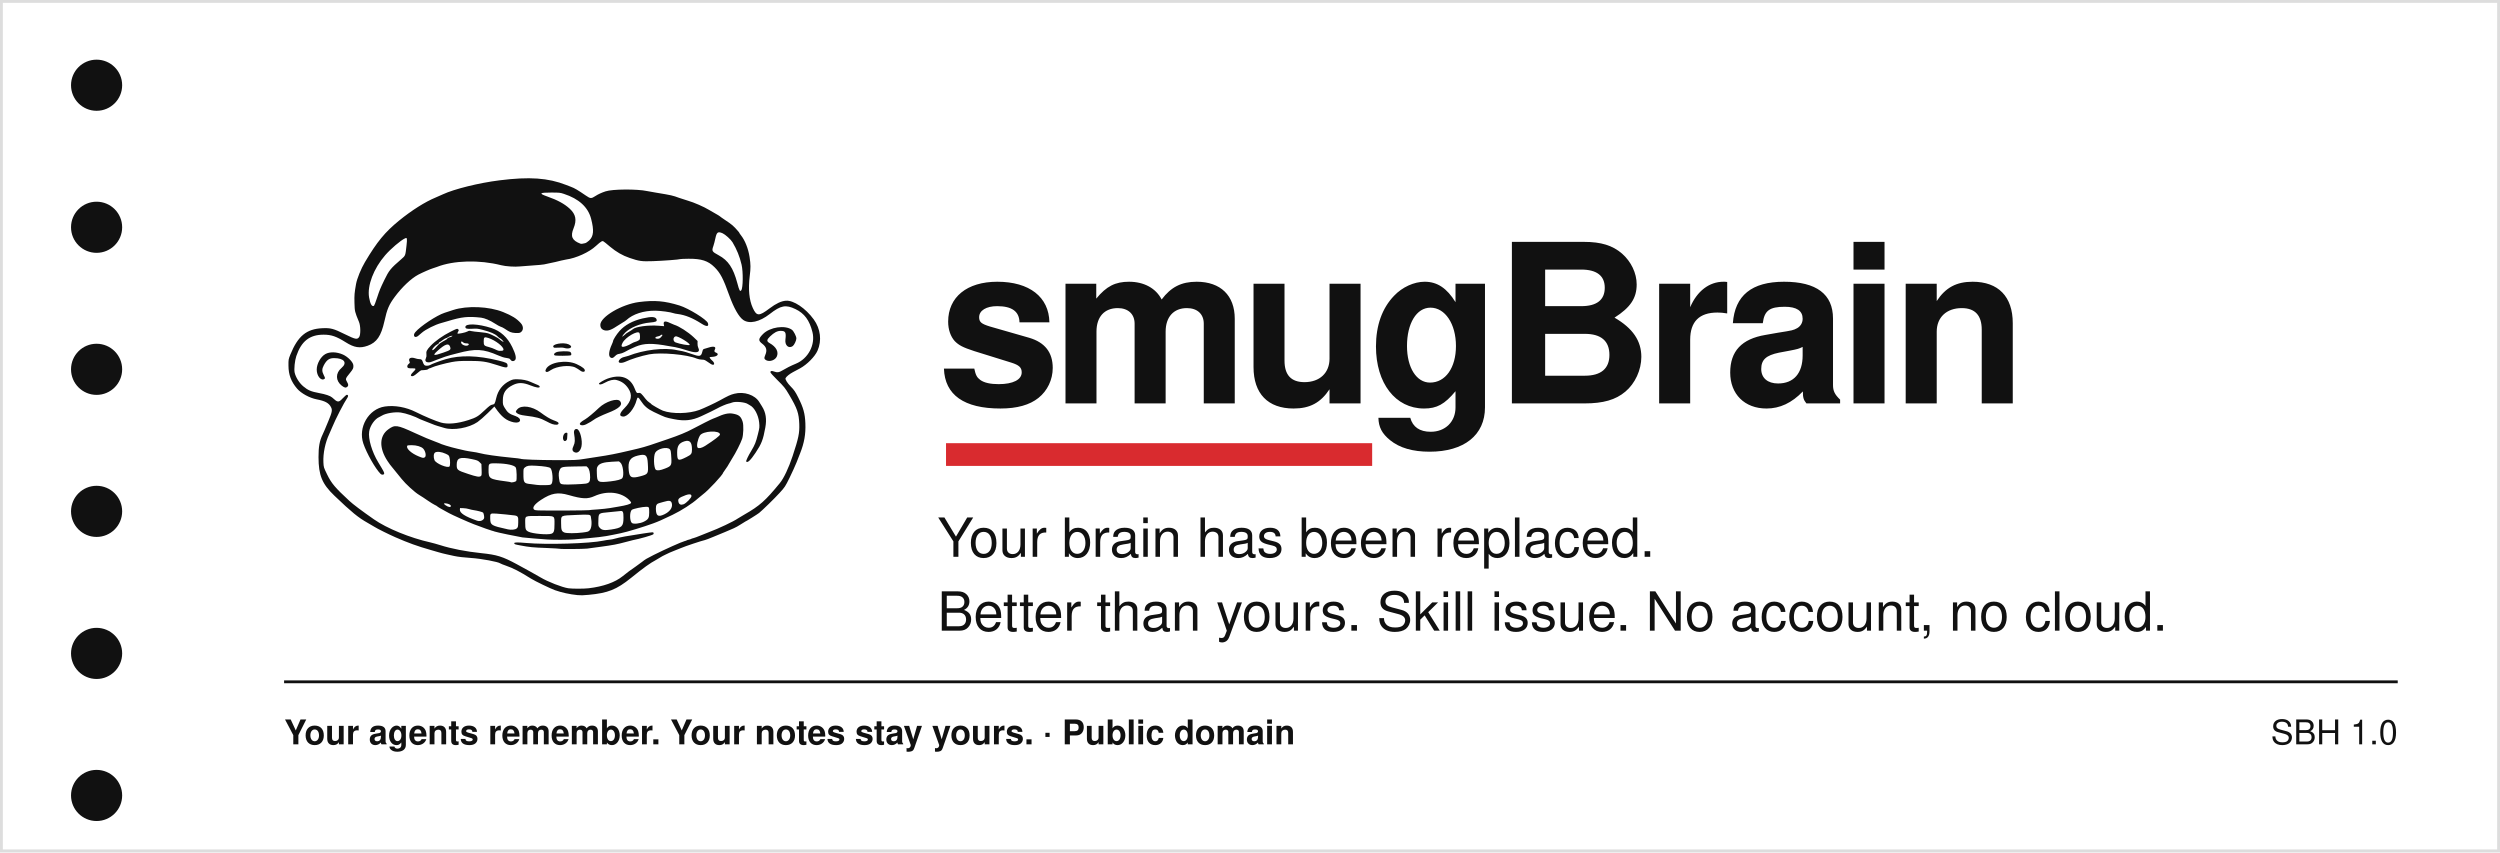
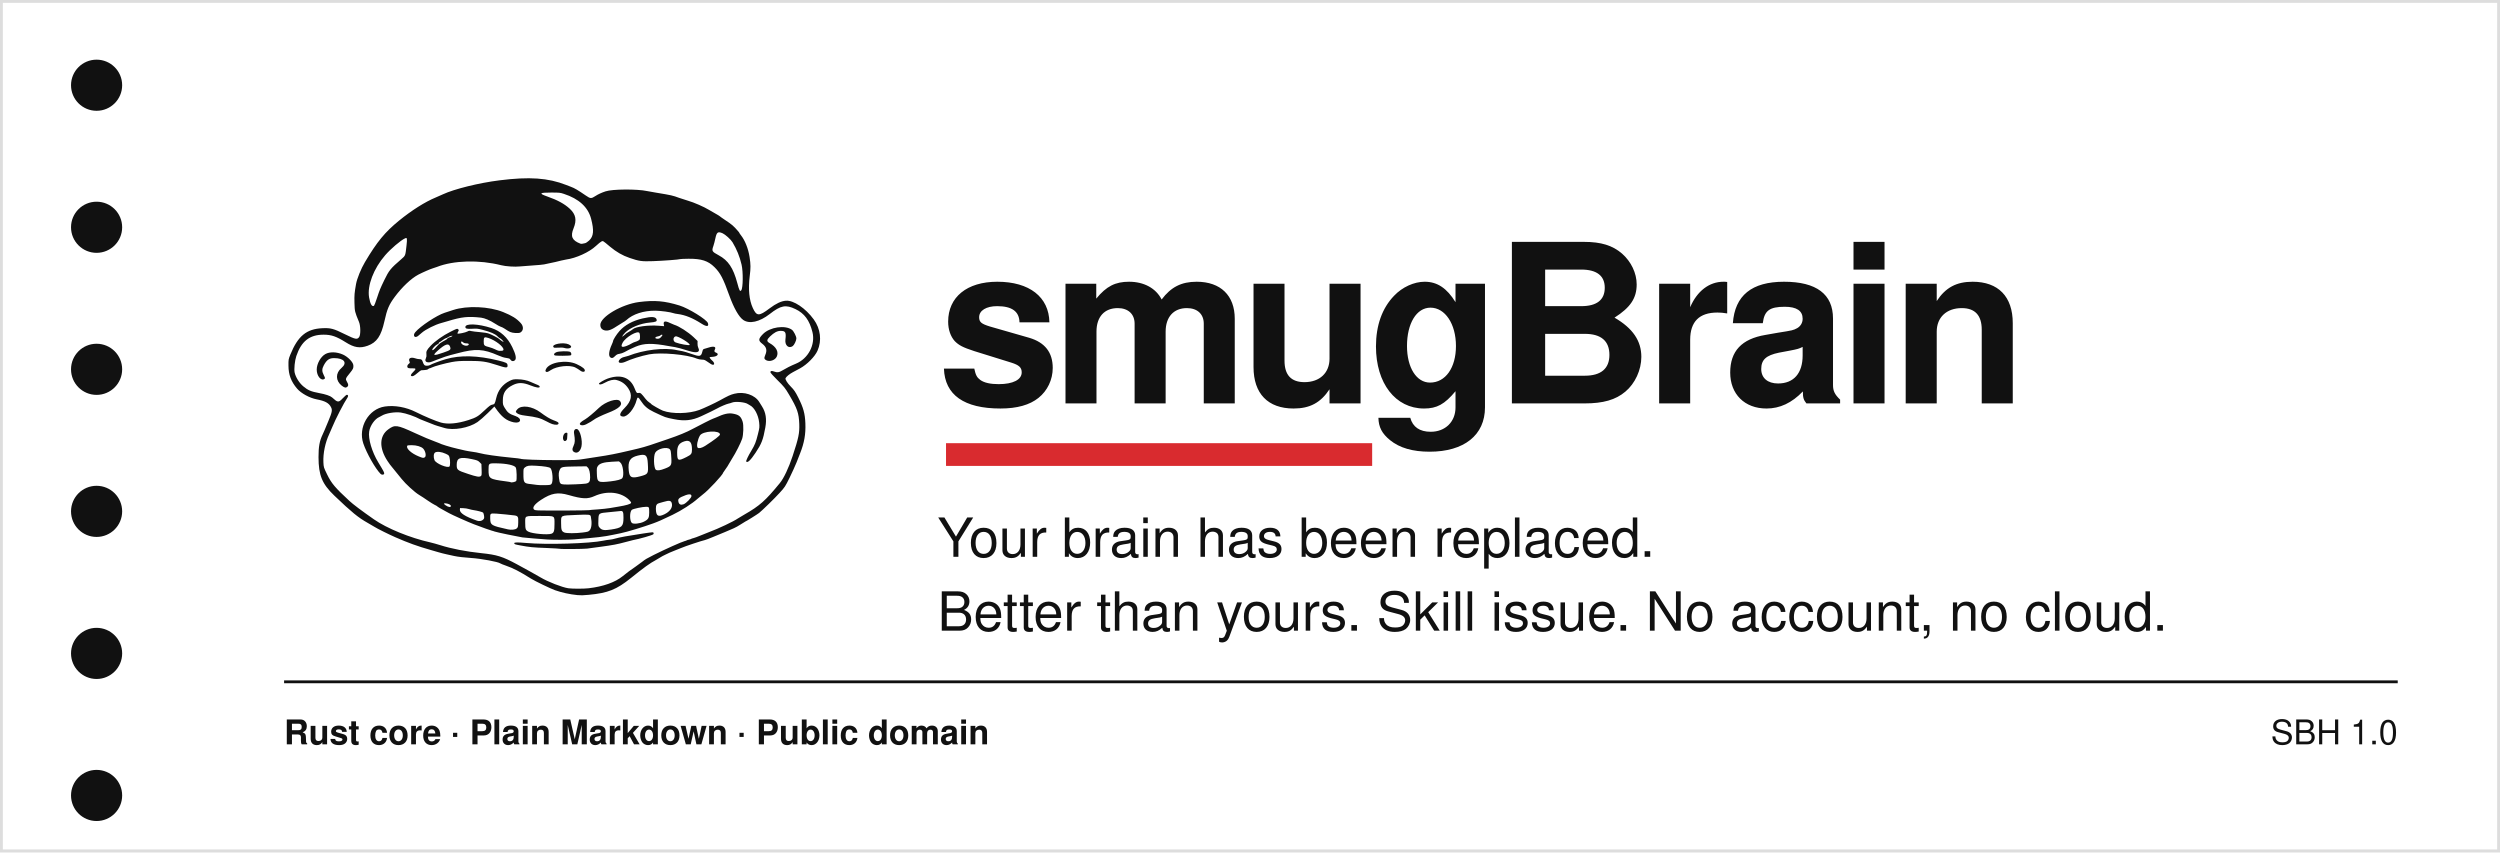
<svg xmlns="http://www.w3.org/2000/svg" viewBox="0 0 880 300" width="880" height="300" font-family="Helvetica Neue, Helvetica, Arial, sans-serif" role="img" aria-label="smugBrain">
  <rect width="880" height="300" fill="#FFFFFF" />
  <rect x=".5" y=".5" width="879" height="299" fill="none" stroke="#DDD" />
  <circle cx="34" cy="30" r="9" fill="#111111" />
  <circle cx="34" cy="80" r="9" fill="#111111" />
  <circle cx="34" cy="130" r="9" fill="#111111" />
  <circle cx="34" cy="180" r="9" fill="#111111" />
  <circle cx="34" cy="230" r="9" fill="#111111" />
  <circle cx="34" cy="280" r="9" fill="#111111" />
  <svg x="100" y="60" width="190" height="152" viewBox="0 0 1060 845">
    <rect width="1060" height="845" fill="#fff" />
    <path fill="#111111" fill-rule="evenodd" d="M576.0,832.4C561.4,831.0 544.5,827.3 532.0,822.8C523.0,819.6 492.6,804.9 485.0,800.1C462.5,786.0 450.1,779.6 435.4,774.5C430.2,772.7 425.4,770.8 424.7,770.2C420.7,767.1 387.3,760.8 367.0,759.5C353.1,758.6 341.4,757.2 334.0,755.6C330.4,754.8 323.9,753.4 319.5,752.4C315.1,751.5 307.7,749.6 303.0,748.2C298.3,746.9 291.8,745.0 288.5,744.0C262.1,736.5 243.6,729.8 218.5,718.8C205.3,713.0 183.5,702.2 177.5,698.4C174.2,696.4 168.1,692.8 164.0,690.5C145.4,680.0 133.1,670.0 98.7,637.1C74.5,613.9 67.7,597.2 67.6,561.5C67.6,540.7 69.6,529.8 75.7,517.0C77.2,514.0 78.9,510.1 79.5,508.5C80.2,506.9 83.6,498.8 87.0,490.5C94.3,473.1 95.1,469.0 92.1,463.3C88.0,455.2 80.4,451.1 64.0,448.0C50.1,445.3 33.5,436.3 25.5,426.9C13.7,413.1 8.7,399.6 8.6,382.0C8.5,369.8 8.6,369.3 12.3,360.1C27.1,323.6 44.0,309.7 75.1,308.3C91.4,307.5 97.2,309.1 119.6,320.2C140.1,330.3 143.5,331.0 147.4,325.7C150.5,321.5 150.4,303.9 147.1,296.0C138.8,275.9 138.7,275.6 138.2,258.5C137.8,243.1 138.2,239.1 141.3,221.5C143.2,210.8 151.2,191.2 158.8,178.5C182.5,138.5 198.2,119.5 225.9,96.9C250.6,76.8 276.7,60.3 297.7,51.6C302.5,49.6 309.0,46.8 312.0,45.3C334.4,34.9 382.4,23.0 423.0,17.9C481.8,10.5 518.3,13.0 554.0,27.0C557.0,28.2 561.2,29.8 563.3,30.6C570.4,33.2 576.8,37.0 592.6,47.8C601.6,54.0 603.1,54.1 611.4,48.7C616.6,45.3 623.1,42.3 631.1,39.6C644.5,35.0 693.3,34.7 713.0,39.0C715.5,39.5 723.4,40.9 730.5,42.1C761.3,47.2 763.0,47.6 775.7,52.3C779.5,53.7 787.3,56.2 793.1,57.9C804.5,61.1 824.8,70.0 834.4,75.9C837.8,78.0 843.6,81.4 847.4,83.4C851.1,85.4 854.8,87.7 855.6,88.4C856.3,89.1 860.8,92.4 865.7,95.6C879.4,104.6 882.7,107.4 891.7,117.9C893.0,119.3 894.0,120.8 894.0,121.1C894.0,121.4 895.3,123.4 896.9,125.4C905.1,135.7 911.5,151.7 914.1,168.5C916.4,183.3 916.4,190.1 914.4,206.0C911.2,231.6 913.3,253.1 920.5,268.7C928.0,284.9 932.6,285.1 953.2,269.5C966.1,259.8 976.2,255.0 985.5,254.3C1000.4,253.1 1024.2,269.1 1040.1,291.0C1053.5,309.5 1056.3,332.6 1047.5,352.5C1042.4,364.1 1026.9,379.7 1013.3,387.1C1009.3,389.2 1003.0,392.6 999.3,394.6C992.4,398.3 986.7,403.0 984.8,406.3C983.6,408.6 988.2,416.0 995.1,423.0C1001.5,429.4 1004.1,433.3 1009.5,444.0C1019.8,464.4 1023.0,476.0 1023.7,495.5C1024.5,516.4 1021.5,533.5 1013.4,553.9C1012.0,557.5 1008.8,565.7 1006.3,572.0C1003.8,578.3 997.7,591.7 992.8,601.7C984.1,619.3 983.5,620.3 973.1,631.7C962.8,643.0 939.6,665.6 932.8,671.1C929.4,673.8 906.7,688.0 905.7,688.0C905.5,688.0 901.5,690.4 897.0,693.4C892.5,696.4 886.3,699.8 883.2,701.1C880.1,702.3 877.0,703.6 876.5,704.0C876.0,704.4 871.2,706.4 866.0,708.5C860.8,710.6 850.4,714.8 843.0,718.0C835.6,721.1 828.1,724.0 826.5,724.3C819.3,725.9 788.1,736.3 780.0,739.8C778.6,740.4 773.3,742.5 768.2,744.5C763.1,746.5 758.1,748.5 757.2,749.0C756.3,749.5 752.6,751.2 749.0,752.9C745.4,754.5 740.7,757.1 738.6,758.5C736.6,759.9 732.7,762.2 730.2,763.5C718.7,769.6 706.2,778.6 681.3,798.7C652.9,821.6 636.0,828.4 597.9,831.9C586.6,833.0 583.3,833.0 576.0,832.4ZM598.0,819.0C626.8,815.6 649.9,807.4 664.9,795.3C674.6,787.5 680.6,783.0 690.5,776.3C694.3,773.6 700.0,769.5 703.2,767.0C709.1,762.3 712.0,760.5 726.0,753.5C748.2,742.4 780.7,727.8 786.5,726.4C788.1,726.0 790.0,725.4 790.5,725.0C791.0,724.6 793.1,723.9 795.0,723.5C796.9,723.1 799.0,722.4 799.5,722.0C800.0,721.6 802.1,720.9 804.0,720.5C805.9,720.1 812.2,717.7 818.0,715.3C823.8,712.8 831.6,709.7 835.5,708.3C852.2,702.2 882.9,687.7 891.0,682.0C892.4,681.0 898.0,677.7 903.5,674.5C933.8,657.2 945.1,647.2 973.5,612.5C981.3,603.1 990.9,582.7 998.6,559.5C1010.4,523.6 1012.3,514.7 1011.7,496.5C1010.9,475.0 1007.8,466.0 991.8,439.0C983.9,425.6 981.8,423.0 968.3,409.7C960.9,402.4 955.0,395.8 955.0,394.8C955.0,392.0 957.6,391.6 962.3,393.4C968.5,395.7 971.8,395.3 978.0,391.5C985.2,387.1 995.7,381.8 1005.0,378.0C1029.3,368.1 1043.7,340.7 1037.6,316.0C1031.8,292.7 1021.8,279.2 1004.3,270.8C985.1,261.6 975.5,263.4 953.6,280.5C933.7,296.0 913.7,300.5 901.7,292.1C893.1,286.2 883.2,268.7 874.3,244.0C862.4,210.7 856.7,199.8 845.2,188.4C832.6,175.9 819.5,171.7 794.1,171.9C785.6,172.0 778.4,172.3 777.9,172.6C776.3,173.5 744.2,176.0 724.5,176.6C702.0,177.4 697.4,176.7 678.6,170.3C664.7,165.6 652.4,158.5 640.1,148.2C625.6,136.0 626.5,136.6 623.3,137.9C621.7,138.6 616.8,142.6 612.3,146.8C599.3,159.0 573.3,170.9 553.5,173.5C550.8,173.9 546.5,174.8 544.0,175.5C540.2,176.7 529.4,179.1 510.5,183.0C508.3,183.5 498.6,184.4 489.0,185.0C479.4,185.6 467.7,186.5 463.0,187.0C453.3,188.1 435.2,186.9 426.3,184.6C383.3,173.7 332.9,175.0 300.0,188.0C297.0,189.2 293.1,190.5 291.4,190.9C287.7,191.9 271.8,198.8 263.6,203.1C249.6,210.5 231.7,227.4 217.3,246.8C205.9,262.3 202.3,270.7 197.0,294.7C190.5,323.8 182.0,336.2 164.2,342.7C149.0,348.2 137.7,346.5 121.0,335.9C102.5,324.3 92.9,321.0 77.5,321.0C50.2,321.0 33.9,333.8 24.0,363.0C21.0,371.9 19.3,388.6 20.7,395.3C22.7,404.4 29.6,415.6 37.5,422.3C46.7,430.1 52.8,432.7 68.9,435.7C81.2,437.9 90.9,441.2 94.3,444.3C105.2,454.4 107.0,454.6 115.0,446.1C118.6,442.2 122.4,439.0 123.3,439.0C126.0,439.0 126.4,441.7 124.4,444.7C117.7,454.4 100.6,487.6 94.9,501.8C93.3,505.8 90.5,512.3 88.6,516.3C80.8,532.8 76.4,554.1 77.2,571.5C77.7,581.5 77.7,581.5 84.5,595.5C93.0,613.0 100.1,621.4 128.1,647.3C135.4,654.1 151.9,666.5 176.2,683.5C201.6,701.3 247.5,720.1 287.5,729.0C291.9,730.0 300.4,732.4 306.5,734.3C328.4,741.3 357.9,747.0 387.0,750.0C418.0,753.2 428.7,756.5 457.1,771.8C476.0,782.0 494.6,792.4 503.5,797.6C518.0,806.3 546.0,817.2 558.3,819.0C566.1,820.1 588.4,820.1 598.0,819.0ZM540.8,741.4C540.5,741.1 529.0,740.5 515.4,739.9C489.3,739.0 481.2,738.2 464.1,734.9C452.7,732.8 452.0,732.5 452.0,730.4C452.0,728.7 459.0,728.6 474.8,730.0C515.6,733.7 600.6,731.2 627.0,725.5C630.6,724.7 636.0,723.9 639.0,723.6C642.0,723.4 646.8,722.5 649.5,721.6C657.8,719.1 675.8,715.8 705.5,711.4C725.1,708.5 724.9,708.6 725.6,710.5C726.0,711.5 725.7,712.6 724.9,713.1C721.4,715.4 698.8,721.8 684.5,724.6C682.9,725.0 676.1,726.7 669.5,728.5C654.5,732.6 645.6,734.3 621.0,737.6C610.3,739.0 598.6,740.6 595.0,741.1C587.9,742.0 541.7,742.3 540.8,741.4ZM518.0,723.3C507.0,722.7 473.4,719.8 468.0,719.1C458.3,717.6 417.6,709.1 413.5,707.6C411.3,706.7 408.9,706.1 408.3,706.0C407.1,706.0 388.3,699.2 372.0,693.0C361.7,689.1 329.1,674.5 324.5,671.8C323.4,671.1 320.2,669.4 317.5,668.0C308.8,663.4 301.0,658.8 300.5,657.9C300.2,657.5 298.0,656.2 295.7,655.2C293.4,654.1 287.2,650.3 282.0,646.7C276.8,643.0 269.1,638.0 264.9,635.5C256.5,630.5 238.3,613.8 231.0,604.5C228.5,601.3 223.8,595.5 220.5,591.6C217.1,587.7 213.1,582.7 211.5,580.5C209.8,578.3 208.2,576.3 207.9,576.0C207.6,575.7 205.4,572.6 203.1,569.1C186.4,543.7 186.9,520.0 204.4,507.1C217.5,497.4 221.6,497.9 256.5,514.0C272.0,521.2 288.6,528.2 295.7,530.6C300.0,532.1 303.9,533.6 304.5,534.0C307.0,535.8 326.6,541.9 340.0,544.9C345.2,546.1 352.2,547.7 355.5,548.5C358.8,549.2 365.3,550.4 370.0,551.0C374.7,551.6 380.8,552.7 383.5,553.5C394.4,556.4 417.7,559.7 447.0,562.6C456.0,563.4 463.8,564.4 464.3,564.7C466.5,566.1 499.9,567.3 535.0,567.4C571.2,567.4 575.7,567.2 588.5,565.1C596.2,563.9 608.1,562.0 615.0,561.0C638.1,557.6 652.3,554.8 679.0,548.5C682.0,547.8 689.5,546.1 695.5,544.6C701.5,543.2 711.9,540.2 718.5,538.0C725.1,535.7 740.6,530.5 753.0,526.3C774.7,519.0 790.7,512.4 802.8,505.8C813.3,500.1 841.2,486.0 842.2,486.0C842.7,486.0 845.5,484.9 848.3,483.6C863.6,476.5 872.5,474.5 881.4,476.1C893.2,478.2 897.1,481.4 900.5,491.9C902.7,498.6 902.1,517.6 899.5,525.5C896.9,533.4 886.5,554.0 880.2,563.6C877.1,568.5 873.9,573.9 873.1,575.5C872.4,577.1 869.6,581.5 866.9,585.1C864.2,588.8 862.0,592.0 862.0,592.3C862.0,595.8 832.7,627.2 822.5,634.6C820.3,636.2 815.8,639.9 812.5,642.8C801.3,652.9 780.4,666.3 763.0,674.7C740.6,685.4 735.9,687.5 724.5,691.7C706.9,698.2 672.8,708.6 661.0,710.9C658.5,711.4 651.8,712.8 646.0,714.0C626.6,718.0 616.8,719.1 569.5,723.0C557.7,723.9 531.9,724.1 518.0,723.3ZM524.9,711.9C529.9,710.1 531.0,706.8 531.0,693.0C531.0,675.8 533.1,677.0 502.2,677.0C471.4,677.0 473.5,676.0 473.5,690.7C473.6,703.0 474.3,705.1 479.9,707.9C487.6,711.9 517.5,714.5 524.9,711.9ZM586.5,709.5C596.5,708.2 597.7,707.8 600.1,705.2C603.9,700.9 604.9,690.3 602.4,678.3C601.6,674.1 599.5,673.8 573.3,675.0C541.9,676.4 544.0,675.2 544.0,691.1C544.0,704.5 544.9,707.1 550.4,709.5C554.6,711.3 572.6,711.3 586.5,709.5ZM642.5,703.6C663.6,700.3 666.4,697.6 666.5,680.7C666.5,668.2 665.5,666.4 659.0,667.5C657.1,667.8 648.1,668.7 639.0,669.5C617.1,671.5 617.6,671.1 617.2,685.7C616.9,696.4 617.0,696.9 619.6,699.9C623.9,705.0 628.5,705.7 642.5,703.6ZM456.7,701.6C459.3,699.3 459.5,698.6 459.8,689.7C460.3,677.7 459.4,676.5 449.3,675.6C445.6,675.2 439.1,674.5 435.0,674.0C430.9,673.5 422.7,672.8 416.9,672.4C404.5,671.7 404.5,671.6 404.8,682.5C405.2,695.2 406.4,695.9 439.5,703.3C446.0,704.8 453.9,704.0 456.7,701.6ZM706.8,688.1C715.3,683.8 717.0,680.9 717.0,670.3C717.0,659.4 716.8,659.0 711.0,659.0C703.8,659.0 685.9,662.8 683.0,664.9C678.5,668.2 678.3,686.2 682.8,690.6C685.6,693.5 699.1,692.1 706.8,688.1ZM390.7,684.4C393.0,682.1 393.2,681.3 392.7,676.7C392.3,673.9 391.5,671.1 390.8,670.4C389.4,669.2 379.7,666.6 372.0,665.5C369.5,665.2 365.4,664.2 362.8,663.4C360.2,662.5 355.2,661.8 351.8,661.7L345.5,661.5L345.2,664.6C344.6,671.1 355.7,678.3 379.0,686.3C383.2,687.8 388.1,686.9 390.7,684.4ZM746.9,673.7C757.3,668.6 762.7,661.3 761.7,653.8C760.7,646.7 757.1,645.7 745.0,649.4C742.5,650.2 739.3,651.1 737.9,651.4C731.9,652.7 730.0,655.5 730.1,662.8C730.3,677.1 734.5,679.7 746.9,673.7ZM598.7,665.6C599.7,665.3 607.5,664.6 616.0,664.1C624.5,663.5 635.3,662.3 640.0,661.5C644.7,660.6 652.3,659.3 657.0,658.6C671.3,656.3 680.6,653.6 681.4,651.4C681.8,650.5 680.4,648.3 677.7,645.6C662.2,629.9 634.2,626.8 609.5,638.0C596.0,644.1 585.9,643.7 559.0,636.0C537.7,629.8 524.8,632.1 504.7,645.3C492.3,653.4 487.1,660.3 490.5,664.0C492.0,665.7 493.8,666.0 504.4,666.2C524.3,666.7 596.7,666.2 598.7,665.6ZM327.5,657.4C327.5,655.2 323.4,653.0 317.9,652.3C313.3,651.6 312.8,653.0 316.8,655.8C322.6,659.9 327.5,660.6 327.5,657.4ZM784.6,654.0C789.8,652.0 800.0,641.4 800.0,637.9C800.0,632.9 793.4,633.5 780.3,639.6C774.7,642.2 773.2,644.7 774.4,649.4C775.7,654.5 779.1,656.0 784.6,654.0ZM525.2,614.0C528.8,609.5 527.3,587.3 523.1,583.1C521.0,581.0 510.9,579.3 494.6,578.4C481.2,577.6 477.1,578.2 473.0,581.6C470.0,584.2 470.0,584.3 470.0,594.3C470.0,612.0 470.8,613.1 485.0,614.5C488.6,614.8 493.8,615.5 496.5,616.0C499.2,616.5 506.4,616.7 512.5,616.5C522.4,616.3 523.6,616.0 525.2,614.0ZM592.3,613.5C598.9,612.5 601.0,609.6 601.0,601.5C601.0,592.0 599.3,584.9 596.5,582.0L593.9,579.5L571.2,579.8C546.6,580.2 544.2,580.7 541.6,585.8C539.3,590.3 538.8,595.0 539.9,603.3C541.1,613.4 542.3,614.8 550.4,615.2C558.3,615.6 586.1,614.5 592.3,613.5ZM455.8,608.4C457.4,606.2 456.8,585.3 455.0,581.9C452.5,577.4 437.4,574.0 417.8,573.7C401.5,573.4 401.5,573.4 401.5,586.3C401.5,603.9 402.7,604.7 436.0,609.1C440.7,609.7 444.7,610.4 445.0,610.7C446.2,611.9 454.5,610.1 455.8,608.4ZM641.5,609.0C654.1,607.5 662.2,605.3 664.2,602.7C668.1,597.8 665.6,576.5 660.6,572.4L657.6,569.8L644.2,570.5C627.5,571.4 619.7,573.8 616.2,579.0C614.0,582.2 613.9,583.3 614.2,593.5C614.7,611.1 616.1,611.9 641.5,609.0ZM699.5,599.1C715.1,594.9 715.5,594.4 714.3,574.1C713.4,557.2 710.3,554.7 694.7,558.4C679.0,562.2 674.8,569.4 676.9,588.5C678.4,601.7 682.6,603.6 699.5,599.1ZM386.4,598.7C388.0,597.5 388.2,596.1 387.9,586.2L387.5,575.0L383.9,571.4C380.7,568.2 379.2,567.6 368.9,565.4C345.5,560.5 339.0,562.8 339.0,576.4C339.0,586.6 339.9,587.4 361.5,594.5C378.2,600.1 383.4,600.9 386.4,598.7ZM189.5,594.4C179.2,584.1 162.1,553.9 155.6,534.7C144.9,503.0 165.8,466.9 197.7,462.1C216.8,459.2 239.6,463.2 258.9,473.0C275.2,481.2 298.5,491.0 308.1,493.6C321.6,497.4 340.6,495.6 362.0,488.7C377.4,483.7 381.3,481.4 393.7,469.6C403.0,460.9 405.6,458.9 408.9,458.4C413.4,457.7 414.0,456.7 416.6,445.5C420.0,430.3 429.2,418.5 442.8,411.8C448.9,408.8 450.3,408.5 458.5,408.6C467.4,408.6 477.7,410.7 483.5,413.5C485.1,414.3 490.0,416.4 494.2,418.1C500.4,420.5 502.0,421.6 502.0,423.2C502.0,426.2 495.1,425.1 483.5,420.5C469.2,414.8 460.1,414.6 449.5,419.8C435.3,426.7 429.6,435.3 429.6,449.5C429.5,458.2 429.7,458.7 433.3,464.8C439.0,474.2 442.2,476.6 454.6,480.9C468.3,485.7 465.2,496.1 450.9,493.1C436.6,490.0 427.3,482.7 414.8,464.6L413.0,462.1L400.3,474.7C393.2,481.7 384.0,489.7 379.8,492.6C362.9,504.2 332.3,509.6 314.5,504.1C310.6,502.9 305.0,501.3 302.0,500.4C299.0,499.6 292.9,497.4 288.5,495.5C284.1,493.7 277.9,491.3 274.8,490.1C271.6,489.0 268.2,487.6 267.3,487.1C257.4,481.6 239.1,475.3 229.1,473.9C217.6,472.3 199.5,475.3 192.0,480.0C190.6,480.9 188.4,482.1 187.0,482.7C178.1,486.5 168.9,499.6 167.1,511.1C164.8,525.2 172.5,551.2 185.0,571.8C187.5,575.8 190.2,580.3 191.0,581.8C191.8,583.3 193.5,586.2 194.8,588.4C196.1,590.6 196.8,593.0 196.5,594.1C195.7,596.5 191.8,596.6 189.5,594.4ZM748.3,583.8C760.1,579.2 761.2,577.5 760.5,564.2C759.8,550.2 759.3,547.6 757.2,545.8C751.3,540.6 733.3,545.0 728.9,552.7C725.1,559.2 725.9,582.7 730.0,586.2C732.7,588.4 738.4,587.7 748.3,583.8ZM324.8,579.8C326.3,578.3 326.4,568.3 324.9,562.3C323.8,558.0 323.3,557.6 317.3,554.8C309.3,551.0 300.2,550.0 296.5,552.4C293.5,554.4 293.0,561.7 295.4,567.5C298.2,574.1 321.0,583.6 324.8,579.8ZM907.5,570.0C906.8,568.8 911.5,558.8 917.5,549.0C924.5,537.4 926.7,531.9 930.4,516.8C933.8,503.4 933.8,502.6 932.9,493.2C931.4,478.9 923.5,464.1 915.2,459.9C913.7,459.2 911.8,458.1 911.0,457.4C906.0,453.5 886.3,451.6 879.7,454.3C877.9,455.1 874.8,456.0 872.7,456.4C869.0,457.1 856.3,462.5 851.0,465.6C848.0,467.4 829.4,476.5 819.0,481.2C801.0,489.5 786.4,491.1 766.0,487.0C748.4,483.5 749.5,483.9 726.1,472.8C714.1,467.1 707.1,461.1 700.4,450.7C695.4,442.9 694.0,442.7 692.3,449.3C688.1,466.1 674.5,482.6 665.5,481.8C657.3,481.1 658.3,475.5 668.7,465.0C682.4,451.1 684.6,439.3 675.8,426.3C669.9,417.6 662.7,412.5 652.7,410.0C646.9,408.5 638.4,410.5 629.4,415.6C623.2,419.1 619.1,419.7 618.3,417.3C617.8,416.0 628.9,409.5 635.4,407.2C661.3,398.1 679.9,404.9 688.4,426.5C692.0,435.5 692.6,436.2 696.5,435.4C699.9,434.8 701.5,436.3 710.0,447.3C711.9,449.8 715.2,452.9 717.2,454.1C719.3,455.4 721.0,456.8 721.0,457.1C721.0,458.2 739.0,468.4 744.0,470.3C762.3,477.0 795.1,476.4 815.5,468.8C823.8,465.7 846.2,455.3 855.0,450.4C872.0,441.0 876.3,439.0 884.1,437.0C903.3,432.0 924.8,439.3 933.3,453.5C934.2,455.2 936.6,459.0 938.6,462.0C946.0,473.7 948.1,486.7 945.0,503.5C940.7,527.4 937.6,535.4 925.8,553.0C916.0,567.8 909.7,573.6 907.5,570.0ZM790.0,561.4C799.7,556.6 801.0,554.8 801.0,546.4C801.0,532.0 796.6,527.2 786.3,530.4C775.6,533.8 771.9,539.4 771.9,552.0C771.9,568.9 773.5,569.7 790.0,561.4ZM276.1,562.0C279.7,560.0 278.0,550.0 273.2,544.8C269.5,540.8 260.2,538.0 250.4,538.0C244.0,538.0 242.1,538.3 241.6,539.5C239.6,544.8 250.1,554.2 264.3,560.0C272.3,563.3 273.3,563.4 276.1,562.0ZM570.0,551.7C565.7,549.5 565.2,545.9 568.5,539.1C571.4,532.9 571.6,528.5 569.4,514.5C568.5,508.8 571.5,505.1 575.6,506.5C581.4,508.6 586.4,528.9 584.0,540.4C582.0,549.9 576.0,554.8 570.0,551.7ZM826.7,539.5C845.2,527.6 856.0,519.3 856.0,517.0C856.0,508.2 822.0,509.9 816.6,519.1C811.9,527.1 809.5,540.1 812.2,542.9C814.3,545.0 820.3,543.5 826.7,539.5ZM549.2,528.8C545.6,524.2 548.9,513.5 554.0,513.5C555.9,513.5 556.5,514.0 556.4,515.8C556.1,525.1 555.8,527.0 554.4,528.4C552.5,530.3 550.6,530.4 549.2,528.8ZM581.0,497.1C579.9,494.9 582.8,492.1 591.6,487.0C596.3,484.2 609.1,473.6 618.2,464.8C631.3,452.2 654.5,444.8 659.9,451.6C665.6,458.9 658.1,466.1 636.0,474.6C624.7,479.0 611.3,485.4 608.5,487.9C606.3,489.8 598.7,494.3 592.8,497.2C587.8,499.6 582.4,499.6 581.0,497.1ZM526.5,496.5C524.3,495.8 519.1,493.4 515.0,491.1C503.1,484.7 495.6,482.7 473.8,480.0C464.8,478.9 459.3,477.2 456.6,474.5C454.4,472.3 454.5,471.6 458.0,467.6C466.0,458.5 487.0,461.3 503.4,473.6C513.5,481.2 522.6,486.7 528.7,488.9C537.1,492.0 539.0,493.1 539.0,495.1C539.0,498.2 533.7,498.8 526.5,496.5ZM113.2,421.1C100.9,411.4 100.7,396.5 112.8,386.3C124.8,376.1 118.0,367.1 98.2,367.0C88.7,367.0 83.7,370.5 78.0,381.1C74.1,388.4 74.1,393.0 78.0,400.6C80.7,406.0 80.8,406.6 79.3,407.8C72.8,412.6 64.0,402.1 64.1,389.5C64.1,378.2 71.8,364.3 81.0,359.1C89.8,354.2 103.4,354.6 115.7,360.1C125.3,364.4 135.6,375.0 136.0,381.0C136.5,386.6 135.7,388.3 129.4,396.1C120.3,407.3 120.2,407.9 123.4,413.4C126.5,418.7 126.7,421.1 124.2,423.3C121.3,425.9 118.6,425.3 113.2,421.1ZM250.2,402.3C247.9,401.4 249.0,398.7 253.5,394.3C259.7,388.3 259.5,386.9 252.2,387.1C249.1,387.3 245.5,387.0 244.2,386.6C241.0,385.5 241.2,381.2 244.7,378.4C247.2,376.4 247.3,376.0 246.2,373.5C243.4,367.4 248.7,364.5 257.4,367.4C260.0,368.3 263.4,369.0 265.0,369.0C269.5,369.0 270.8,369.9 272.1,373.8C274.3,380.5 275.8,382.0 280.4,382.0C282.7,382.0 285.4,381.4 286.5,380.7C289.6,378.6 306.5,372.3 317.5,369.1C345.9,360.8 380.0,361.7 421.0,371.8C436.3,375.6 438.4,376.7 438.8,380.8C439.4,386.9 436.8,386.9 416.0,380.0C397.0,373.8 387.7,372.5 363.0,372.5C345.0,372.5 339.6,372.9 329.5,374.7C316.1,377.2 294.8,383.0 290.2,385.4C288.5,386.3 286.5,387.0 285.9,387.0C285.2,387.0 283.8,387.7 282.8,388.7C281.7,389.7 279.0,390.4 275.7,390.5C272.9,390.7 270.0,390.8 269.3,390.9C268.7,390.9 265.3,393.4 261.8,396.4C255.5,401.8 252.6,403.3 250.2,402.3ZM513.9,393.4C512.9,392.2 513.0,391.2 514.3,388.6C520.8,375.0 554.6,369.5 574.6,378.9C586.7,384.5 591.8,388.9 590.4,392.4C589.4,394.9 584.8,394.3 581.0,391.1C579.1,389.6 575.0,387.0 572.0,385.5C561.1,379.9 535.5,382.7 523.7,390.6C518.2,394.4 515.4,395.2 513.9,393.4ZM838.4,378.8C837.2,378.1 833.8,375.8 830.9,373.8C826.4,370.6 824.7,370.0 820.3,370.0C817.4,370.0 813.2,369.1 810.4,368.0C791.6,359.9 739.6,355.3 717.0,359.6C700.9,362.8 681.9,368.7 669.0,374.7C667.1,375.6 663.7,376.4 661.5,376.4C652.4,376.6 658.7,366.3 668.7,364.6C670.8,364.2 674.1,363.3 676.0,362.6C706.3,350.6 747.0,345.8 771.5,351.4C774.8,352.2 779.6,353.1 782.2,353.4C784.7,353.8 791.9,355.9 798.2,358.2C816.3,364.7 818.9,364.3 821.3,354.5C822.2,350.6 823.0,349.4 825.0,348.9C826.4,348.5 830.7,347.2 834.7,346.0C844.1,343.1 848.8,344.8 846.0,350.0C844.3,353.2 844.9,355.1 847.9,356.1C854.8,358.5 851.5,363.6 842.5,364.4C839.2,364.7 836.4,364.9 836.2,365.0C834.7,365.2 836.9,368.7 840.5,371.7C847.0,377.1 845.2,382.8 838.4,378.8ZM282.2,375.2C277.7,374.7 276.2,371.5 278.5,367.1C279.6,364.8 279.9,362.7 279.5,359.6C278.6,354.1 280.3,350.7 287.8,342.8C296.5,333.6 311.9,322.7 326.7,315.3C339.4,308.9 340.1,308.7 341.7,310.3C343.4,312.0 343.4,312.2 341.7,315.2C340.7,316.9 340.2,318.5 340.5,318.8C341.6,319.9 356.5,316.8 359.9,314.8C362.9,313.1 364.0,313.0 367.4,313.9C369.7,314.5 377.4,315.4 384.5,316.0C392.7,316.6 399.4,317.8 402.5,319.0C408.5,321.3 421.1,327.9 422.5,329.5C424.7,331.9 431.0,336.0 431.0,335.0C431.0,333.8 425.0,328.0 423.7,328.0C423.3,328.0 421.2,326.3 419.1,324.2C414.1,319.3 405.8,315.7 389.5,311.4C380.7,309.1 378.3,308.8 369.3,309.4C359.1,310.0 356.0,309.2 356.0,305.9C356.0,298.5 381.1,299.5 407.0,307.9C425.1,313.8 438.7,326.2 448.0,345.3C454.9,359.4 456.6,367.6 453.5,371.0C451.3,373.4 447.6,373.6 445.8,371.5C445.1,370.6 444.0,369.3 443.3,368.6C442.7,367.9 439.4,367.0 436.0,366.6C432.2,366.2 426.2,364.3 420.7,361.8C391.0,348.8 376.0,348.0 340.5,357.5C335.0,359.0 328.9,360.6 327.0,361.0C321.4,362.3 312.4,365.4 300.0,370.2C286.2,375.7 286.3,375.6 282.2,375.2ZM947.0,371.3C942.7,369.1 942.3,367.1 944.9,361.0C949.0,351.5 947.3,345.1 939.0,338.8C930.9,332.7 931.2,329.1 940.4,319.8C954.0,306.0 983.9,301.6 997.3,311.4C1000.7,313.9 1006.0,324.2 1006.0,328.4C1006.0,332.5 1001.8,341.3 998.9,343.4C990.9,349.0 983.1,342.0 984.5,330.6C986.2,316.3 984.6,313.5 975.0,313.5C968.3,313.6 962.2,316.9 954.2,324.6C947.5,331.1 947.3,334.1 953.5,337.6C966.6,344.9 971.8,355.0 967.4,364.3C964.1,371.1 953.8,374.7 947.0,371.3ZM640.7,365.6C636.7,362.6 637.8,352.8 643.6,340.2C644.9,337.3 646.0,334.5 646.0,333.9C646.0,331.2 652.6,320.7 658.6,313.9C669.0,302.1 684.4,293.7 704.0,289.1C721.9,285.0 729.8,285.5 731.5,291.1C732.8,295.0 730.0,296.2 718.3,297.2C700.1,298.7 679.7,307.0 669.9,316.9C663.6,323.3 661.8,327.8 667.8,322.2C671.9,318.4 672.9,317.7 678.5,314.5C681.3,312.9 684.0,311.1 684.7,310.4C690.0,305.2 715.4,301.8 735.9,303.5L746.3,304.3L745.7,301.0C744.3,294.4 748.3,293.4 757.6,297.9C760.8,299.4 764.6,301.1 766.0,301.5C775.7,304.4 793.3,315.7 804.2,325.9L812.0,333.4L811.9,338.5C811.8,341.6 812.4,344.8 813.4,346.8C817.9,355.5 810.8,357.9 794.8,352.9C780.9,348.5 772.3,346.2 768.0,345.5C765.5,345.2 760.1,344.2 756.0,343.5C723.2,337.3 706.8,337.6 690.3,344.6C680.4,348.8 676.7,350.6 668.5,355.2C665.8,356.7 661.3,358.3 658.6,358.6C654.6,359.2 652.9,360.1 649.8,363.2C645.9,367.2 643.6,367.8 640.7,365.6ZM531.4,361.6C528.9,359.8 530.2,357.4 534.7,355.4C539.6,353.3 558.4,352.9 561.8,354.8C564.0,356.0 564.9,360.3 563.2,361.4C561.1,362.7 533.1,362.8 531.4,361.6ZM312.8,356.2C327.0,351.3 327.9,350.5 326.0,344.7C323.3,337.0 316.5,339.2 301.8,352.3C290.5,362.4 292.8,363.2 312.8,356.2ZM430.8,350.5C431.5,344.8 415.2,332.1 401.3,327.5C393.2,324.9 392.0,325.7 392.0,334.0C392.0,342.2 392.7,342.9 402.8,345.5C406.3,346.4 411.2,348.2 413.8,349.5C420.6,352.8 421.1,352.9 426.0,352.7C429.7,352.5 430.5,352.1 430.8,350.5ZM299.6,344.4C302.2,341.4 305.5,338.2 306.9,337.4C308.3,336.6 310.9,335.1 312.5,334.0C314.1,332.9 316.5,331.6 317.8,331.0C319.0,330.5 320.3,329.4 320.6,328.6C320.9,327.8 322.6,326.8 324.3,326.4C326.1,326.1 328.4,325.1 329.5,324.3C331.4,322.9 331.3,322.8 328.0,323.4C326.1,323.7 323.3,324.9 321.8,326.0C320.3,327.1 318.5,328.0 317.7,328.0C317.0,328.0 313.9,329.8 311.0,332.0C308.1,334.2 305.3,336.0 304.8,336.0C304.4,336.0 304.0,336.6 304.0,337.4C304.0,338.1 302.7,339.3 301.0,340.0C297.5,341.4 291.0,348.3 291.0,350.5C291.0,353.0 294.2,350.7 299.6,344.4ZM549.5,346.9C547.9,346.3 542.9,346.2 538.4,346.5C531.8,347.0 530.1,346.9 529.1,345.6C524.2,339.7 548.3,335.2 558.8,340.0C569.3,344.8 561.4,350.6 549.5,346.9ZM672.8,343.0C675.7,341.9 679.8,339.9 682.0,338.5C684.1,337.2 687.1,335.8 688.7,335.4C692.3,334.5 697.3,332.0 698.2,330.6C699.4,328.9 699.1,320.1 697.9,317.8C694.7,311.9 670.6,325.8 664.8,336.8C660.5,345.0 662.8,346.8 672.8,343.0ZM361.5,341.7C364.2,339.7 362.5,338.0 357.8,338.0C354.9,338.0 352.9,337.3 351.3,335.8C349.3,334.0 348.7,333.8 348.0,334.9C345.3,339.4 356.7,345.1 361.5,341.7ZM796.4,341.1C798.1,338.3 773.4,323.2 768.9,324.3C763.4,325.7 763.3,334.0 768.8,336.2C777.1,339.4 795.4,342.7 796.4,341.1ZM740.1,325.9C741.7,324.2 743.0,322.4 743.0,321.9C743.0,320.5 740.4,320.8 739.1,322.4C738.5,323.1 736.2,324.0 734.0,324.4C727.6,325.4 727.3,329.0 733.7,329.0C736.3,329.0 737.9,328.2 740.1,325.9ZM256.2,324.8C254.2,322.8 254.8,319.4 257.7,316.0C267.4,304.4 300.0,282.9 315.0,278.1C318.6,276.9 326.3,274.4 332.1,272.5C359.3,263.6 402.4,265.4 430.2,276.6C447.9,283.8 456.5,289.2 464.8,298.3C470.8,304.9 470.3,313.4 463.7,316.9C460.4,318.6 448.7,317.9 444.0,315.7C440.4,314.0 439.7,313.6 432.4,308.8C430.2,307.3 427.0,305.8 425.4,305.4C423.8,305.0 418.7,302.2 414.1,299.2C404.8,293.1 393.9,288.4 387.0,287.6C361.0,284.7 349.3,285.9 320.5,294.7C317.8,295.5 312.6,297.0 309.0,298.0C296.9,301.2 278.0,310.6 270.4,317.3C267.1,320.1 263.8,322.9 263.0,323.6C260.5,325.5 257.5,326.1 256.2,324.8ZM626.4,311.4C622.8,309.7 621.0,306.3 621.0,301.7C621.2,285.9 662.9,261.4 697.0,256.9C727.6,253.0 747.0,254.6 776.5,263.7C794.5,269.3 829.9,291.2 832.3,298.3C834.6,305.4 829.8,305.8 819.8,299.4C802.5,288.3 787.7,282.3 773.0,280.4C770.0,280.1 766.5,279.4 765.2,278.9C759.4,276.7 739.7,274.0 729.0,273.9C706.0,273.7 685.1,280.5 672.2,292.3C670.9,293.5 667.5,295.8 664.5,297.5C661.6,299.1 656.1,302.6 652.3,305.1C640.7,312.9 633.1,314.7 626.4,311.4ZM176.6,264.2C177.2,263.8 179.8,257.0 182.4,249.0C187.7,233.0 188.7,230.6 196.7,214.0C206.0,194.7 209.1,190.9 230.0,172.9C238.5,165.5 238.1,166.5 240.4,146.0C242.0,131.4 241.7,129.9 237.4,131.9C229.1,135.6 209.3,152.5 198.5,165.0C175.8,191.2 163.0,224.7 166.9,247.8C169.1,260.7 172.7,266.9 176.6,264.2ZM897.8,233.8C901.3,229.5 901.7,197.5 898.4,183.5C894.8,167.8 888.9,153.3 880.6,139.5C877.3,134.0 866.4,124.2 861.2,121.9C852.0,117.9 849.6,119.5 847.0,131.6C846.0,136.6 844.2,143.3 843.1,146.6C839.5,156.8 840.0,157.8 853.5,165.1C872.2,175.2 882.0,189.8 890.0,219.6C894.1,234.9 895.2,236.9 897.8,233.8ZM591.1,141.3C592.7,141.0 596.2,138.7 599.0,136.1C607.9,127.8 608.9,116.4 602.9,93.3C596.9,70.5 578.9,54.1 549.5,44.5C542.1,42.0 540.2,41.9 524.1,41.9C501.5,41.9 499.8,43.6 516.5,49.5C537.1,56.7 550.6,64.1 561.0,73.7C572.9,84.7 575.1,95.9 568.5,112.0C561.9,128.0 565.4,136.0 582.0,142.3C582.8,142.6 584.6,142.7 585.9,142.4C587.2,142.1 589.5,141.6 591.1,141.3Z" />
  </svg>
  <text x="330" y="142" font-size="78" font-weight="700" fill="#111111" text-anchor="start" letter-spacing="-3">smugBrain</text>
  <rect x="333" y="156" width="150" height="8" fill="#D92B2F" />
  <text x="330" y="196" font-size="19" font-weight="300" fill="#111111" text-anchor="start">Your brain has been replaced.</text>
  <text x="330" y="222" font-size="19" font-weight="300" fill="#111111" text-anchor="start">Better than yours. Skill issue. No account, no cloud.</text>
-   <text x="100" y="262" font-size="12" font-weight="700" fill="#111111" text-anchor="start">Your agents remember. Your notes stay yours.  ·  Public domain</text>
+   <text x="100" y="262" font-size="12" font-weight="700" fill="#111111" text-anchor="start">Rust core  ·  Plain Markdown  ·  Public domain</text>
  <text x="844" y="262" font-size="12" font-weight="300" fill="#111111" text-anchor="end">SBH 1.0</text>
  <line x1="100" y1="240" x2="844" y2="240" stroke="#111111" />
</svg>
